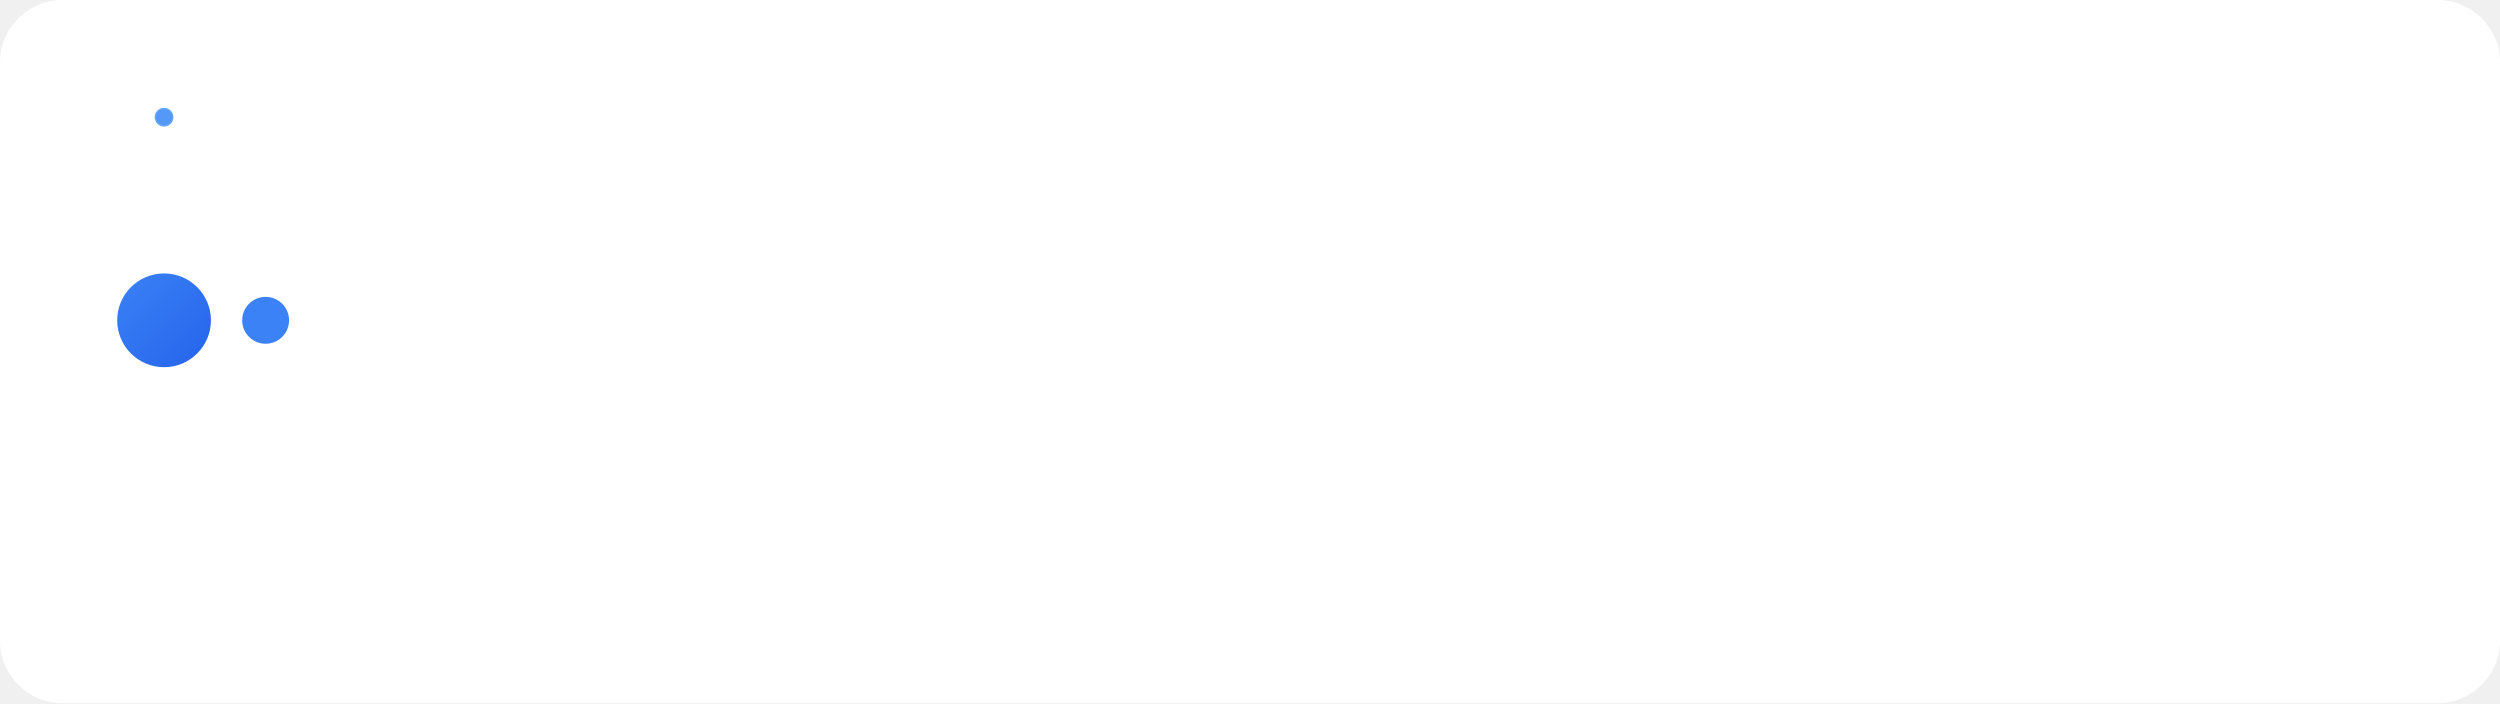
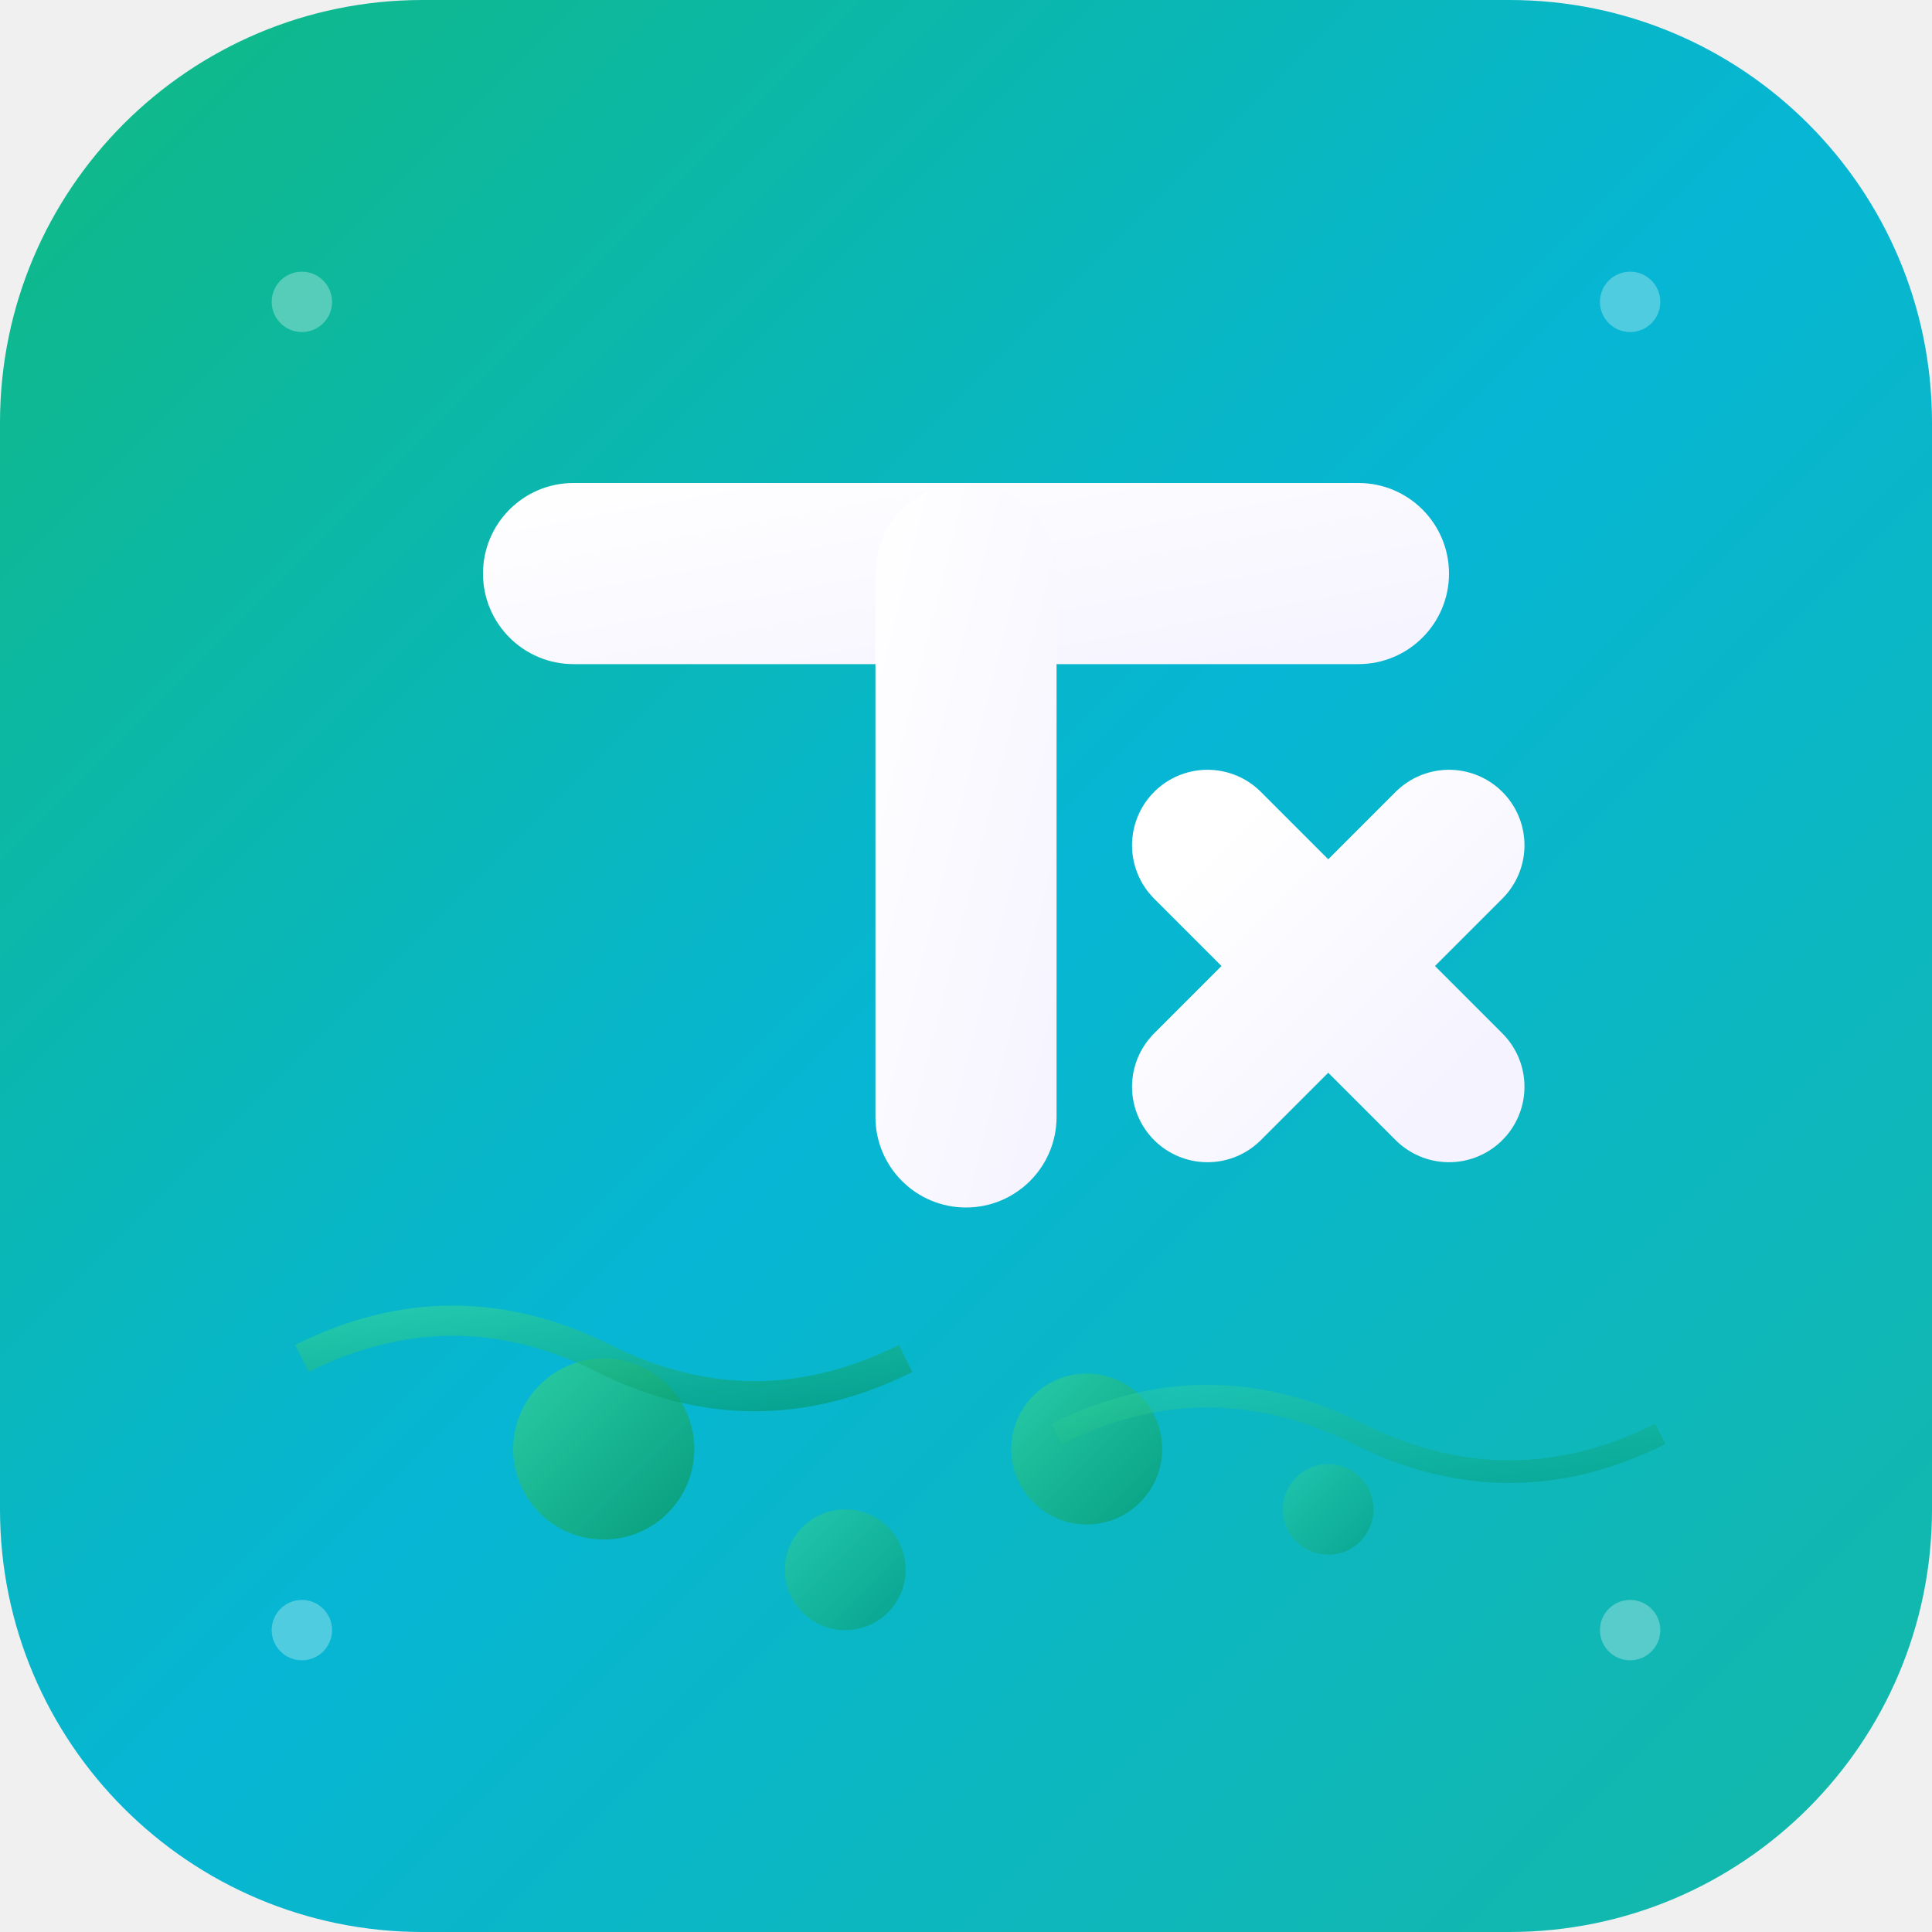
- <svg xmlns="http://www.w3.org/2000/svg" width="320" height="90" viewBox="0 0 320 90" fill="none">
-   <rect width="320" height="90" fill="white" rx="8" />
-   <g id="particles" transform="translate(15,15)">
-     <circle cx="6" cy="0" r="1.2" fill="#60A5FA">
-       <animateMotion dur="6s" repeatCount="indefinite" path="M0,0 q4,4 8,0 q-4,-4 -8,0" />
-     </circle>
-     <circle cx="6" cy="0" r="0.8" fill="#93C5FD" opacity="0.7">
-       <animateMotion dur="5s" repeatCount="indefinite" path="M0,0 q-4,4 -8,0 q4,-4 8,0" begin="1s" />
-     </circle>
-     <circle cx="6" cy="0" r="1.0" fill="#2563EB" opacity="0.5">
-       <animateMotion dur="7s" repeatCount="indefinite" path="M0,0 q3,-4 6,0 q-3,4 -6,0" begin="2s" />
-     </circle>
-     <circle cx="6" cy="0" r="0.8" fill="#3B82F6" opacity="0.8">
-       <animateMotion dur="4.5s" repeatCount="indefinite" path="M0,0 q-3,-4 -6,0 q3,4 6,0" begin="3s" />
-     </circle>
-     <circle cx="6" cy="0" r="1.1" fill="#60A5FA" opacity="0.6">
-       <animateMotion dur="6.5s" repeatCount="indefinite" path="M0,0 q4,-3 7,0 q-4,3 -7,0" begin="1.5s" />
-     </circle>
-   </g>
-   <g transform="translate(15,35)">
-     <circle cx="6" cy="6" r="6" fill="url(#gradient1)">
-       <animate attributeName="r" values="6;7;6" dur="3s" repeatCount="indefinite" />
-     </circle>
-     <line x1="6" y1="6" x2="16" y2="6" stroke="url(#lineGradient)" stroke-width="2.5" stroke-linecap="round" stroke-dasharray="15" stroke-dashoffset="15">
-       <animate attributeName="stroke-dashoffset" values="15;0" dur="2s" repeatCount="indefinite" />
-     </line>
-     <circle cx="19" cy="6" r="3" fill="#3B82F6" />
-   </g>
-   <text x="60" y="50" font-family="Inter, sans-serif" font-size="30" font-weight="700" fill="black" opacity="0">
-     <animate attributeName="opacity" from="0" to="1" dur="1s" begin="1s" fill="freeze" />
-     TwitterX
-   </text>
-   <text x="200" y="50" font-family="Inter, sans-serif" font-size="30" font-weight="500" fill="#6B9FE8" opacity="0">
-     <animate attributeName="opacity" from="0" to="1" dur="1s" begin="1.3s" fill="freeze" />
-     API
-   </text>
+ <svg xmlns="http://www.w3.org/2000/svg" width="512" height="512" viewBox="0 0 512 512" fill="none">
  <defs>
-     <linearGradient id="gradient1" x1="0%" y1="0%" x2="100%" y2="100%">
-       <stop offset="0%" stop-color="#3B82F6" />
-       <stop offset="100%" stop-color="#2563EB" />
+     <linearGradient id="bgGradient" x1="0%" y1="0%" x2="100%" y2="100%">
+       <stop offset="0%" style="stop-color:#10B981;stop-opacity:1" />
+       <stop offset="50%" style="stop-color:#06B6D4;stop-opacity:1" />
+       <stop offset="100%" style="stop-color:#14B8A6;stop-opacity:1" />
    </linearGradient>
-     <linearGradient id="lineGradient" x1="0%" y1="0%" x2="100%" y2="0%">
-       <stop offset="0%" stop-color="#93C5FD" stop-opacity="0" />
-       <stop offset="50%" stop-color="#60A5FA" stop-opacity="1" />
-       <stop offset="100%" stop-color="#93C5FD" stop-opacity="0" />
+     <linearGradient id="textGradient" x1="0%" y1="0%" x2="100%" y2="100%">
+       <stop offset="0%" style="stop-color:#ffffff;stop-opacity:1" />
+       <stop offset="100%" style="stop-color:#f5f3ff;stop-opacity:1" />
+     </linearGradient>
+     <linearGradient id="accentGradient" x1="0%" y1="0%" x2="100%" y2="100%">
+       <stop offset="0%" style="stop-color:#34D399;stop-opacity:1" />
+       <stop offset="100%" style="stop-color:#059669;stop-opacity:1" />
    </linearGradient>
  </defs>
+   <rect width="512" height="512" rx="112" fill="url(#bgGradient)" />
+   <rect x="128" y="128" width="256" height="48" rx="24" fill="url(#textGradient)" />
+   <rect x="232" y="128" width="48" height="192" rx="24" fill="url(#textGradient)" />
+   <path d="M320 224L384 288M384 224L320 288" stroke="url(#textGradient)" stroke-width="40" stroke-linecap="round" />
+   <circle cx="160" cy="384" r="24" fill="url(#accentGradient)" opacity="0.8">
+     <animate attributeName="opacity" values="0.3;0.8;0.3" dur="2s" repeatCount="indefinite" />
+   </circle>
+   <circle cx="224" cy="416" r="16" fill="url(#accentGradient)" opacity="0.6">
+     <animate attributeName="opacity" values="0.2;0.6;0.2" dur="2.5s" repeatCount="indefinite" />
+   </circle>
+   <circle cx="288" cy="384" r="20" fill="url(#accentGradient)" opacity="0.7">
+     <animate attributeName="opacity" values="0.4;0.7;0.4" dur="1.8s" repeatCount="indefinite" />
+   </circle>
+   <circle cx="352" cy="400" r="12" fill="url(#accentGradient)" opacity="0.5">
+     <animate attributeName="opacity" values="0.1;0.5;0.1" dur="3s" repeatCount="indefinite" />
+   </circle>
+   <path d="M80 360 Q 120 340, 160 360 T 240 360" stroke="url(#accentGradient)" stroke-width="8" fill="none" opacity="0.6">
+     <animate attributeName="opacity" values="0.2;0.6;0.2" dur="4s" repeatCount="indefinite" />
+   </path>
+   <path d="M280 380 Q 320 360, 360 380 T 440 380" stroke="url(#accentGradient)" stroke-width="6" fill="none" opacity="0.4">
+     <animate attributeName="opacity" values="0.1;0.4;0.1" dur="3.5s" repeatCount="indefinite" />
+   </path>
+   <circle cx="80" cy="80" r="8" fill="white" opacity="0.3" />
+   <circle cx="432" cy="80" r="8" fill="white" opacity="0.3" />
+   <circle cx="80" cy="432" r="8" fill="white" opacity="0.3" />
+   <circle cx="432" cy="432" r="8" fill="white" opacity="0.3" />
</svg>
